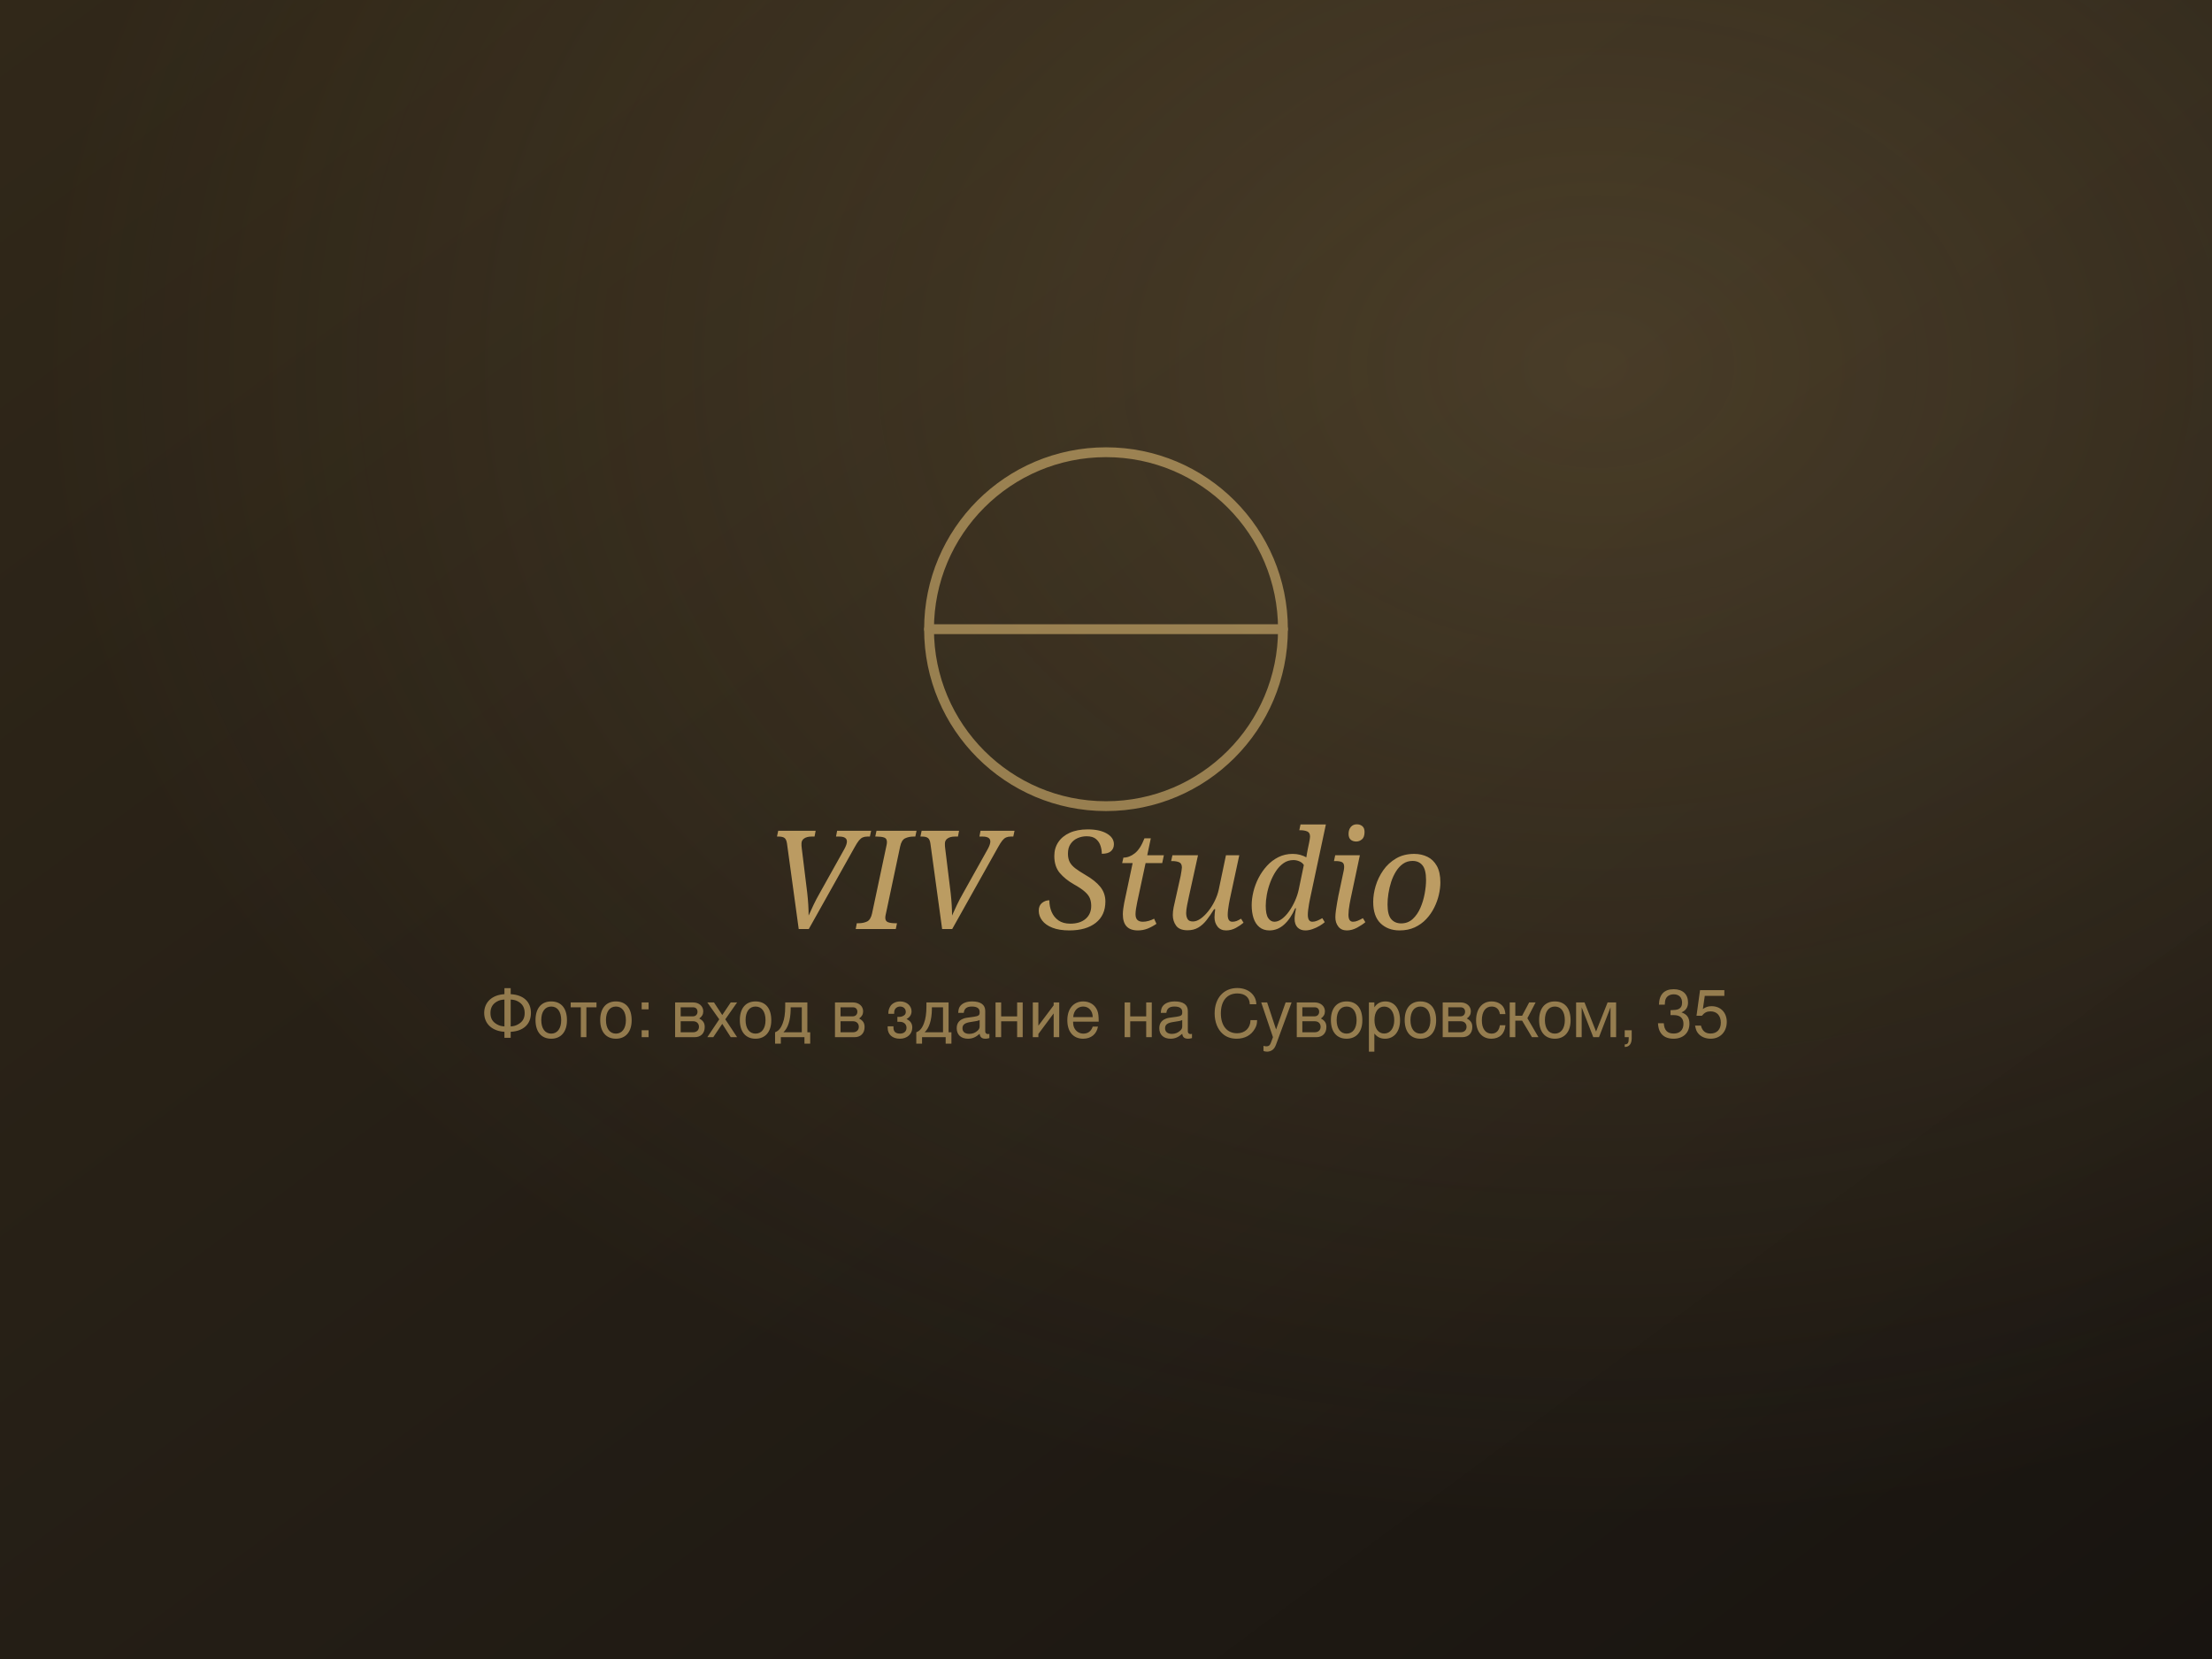
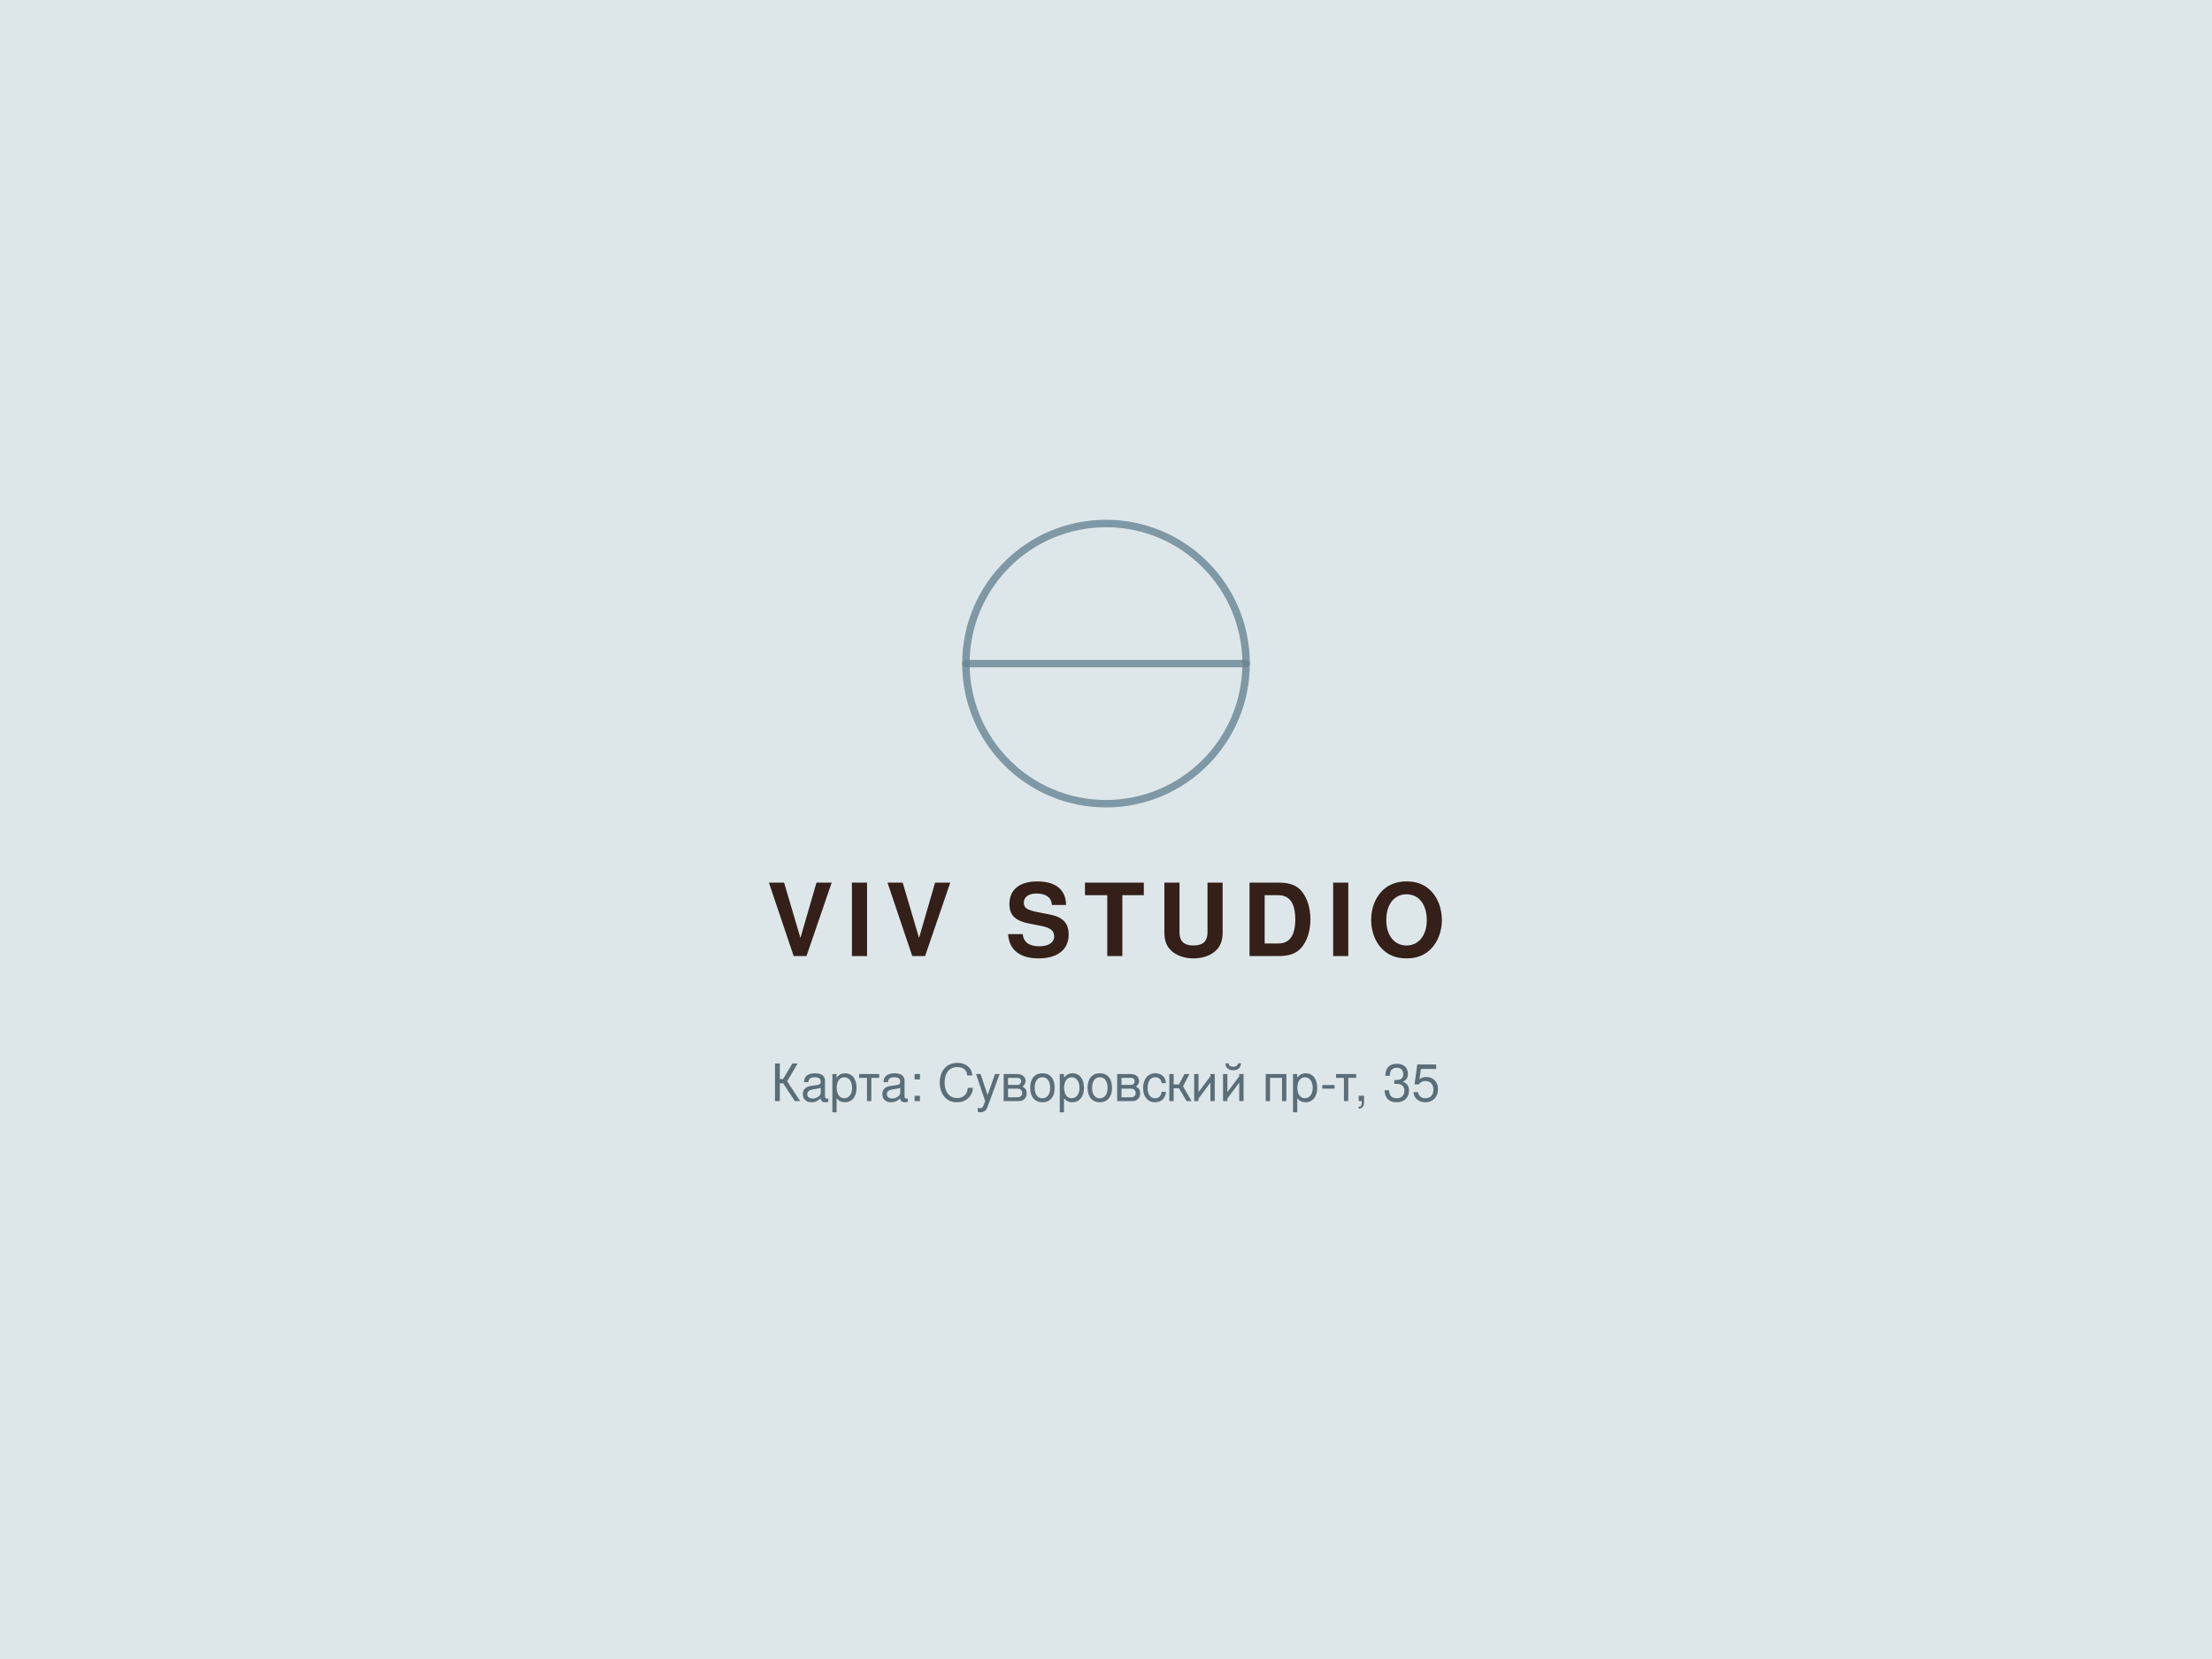
<svg xmlns="http://www.w3.org/2000/svg" viewBox="0 0 900 675" width="900" height="675" role="img">
-   <defs>
-     <linearGradient id="g" x1="0" y1="0" x2="1" y2="1">
-       <stop offset="0" stop-color="#312819" />
-       <stop offset=".55" stop-color="#231D15" />
-       <stop offset="1" stop-color="#181410" />
-     </linearGradient>
-     <radialGradient id="s" cx=".72" cy=".22" r=".7">
-       <stop offset="0" stop-color="#D9B571" stop-opacity=".2" />
-       <stop offset="1" stop-color="#D9B571" stop-opacity="0" />
-     </radialGradient>
-   </defs>
-   <rect width="900" height="675" fill="url(#g)" />
-   <rect width="900" height="675" fill="url(#s)" />
-   <g opacity=".6" fill="none" stroke="#D9B571" stroke-width="4.0">
-     <circle cx="450.0" cy="256" r="72" />
-     <path d="M378 256 l144 0" stroke-linecap="round" />
+   <rect width="900" height="675" fill="#DDE7EA" />
+   <g fill="none" stroke="#688593" stroke-width="3.037" stroke-opacity=".8">
+     <circle cx="450" cy="270" r="57" />
+     <path d="M393 270 L507 270" stroke-linecap="round" />
  </g>
-   <text x="50%" y="378" text-anchor="middle" font-family="Georgia,serif" font-style="italic" font-size="56" fill="#D9B571" opacity=".82">VIV Studio</text>
-   <text x="50%" y="422" text-anchor="middle" font-family="Helvetica,Arial,sans-serif" font-size="27" fill="#D9B571" opacity=".6">Фото: вход в здание на Суворовском, 35</text>
+   <text x="50%" y="389" text-anchor="middle" font-family="Helvetica,Arial,sans-serif" font-weight="bold" font-size="41" letter-spacing="5" fill="#342019">VIV STUDIO</text>
+   <text x="50%" y="448" text-anchor="middle" font-family="Helvetica,Arial,sans-serif" font-size="21" fill="#5B6E77">Карта: Суворовский пр-т, 35</text>
</svg>
